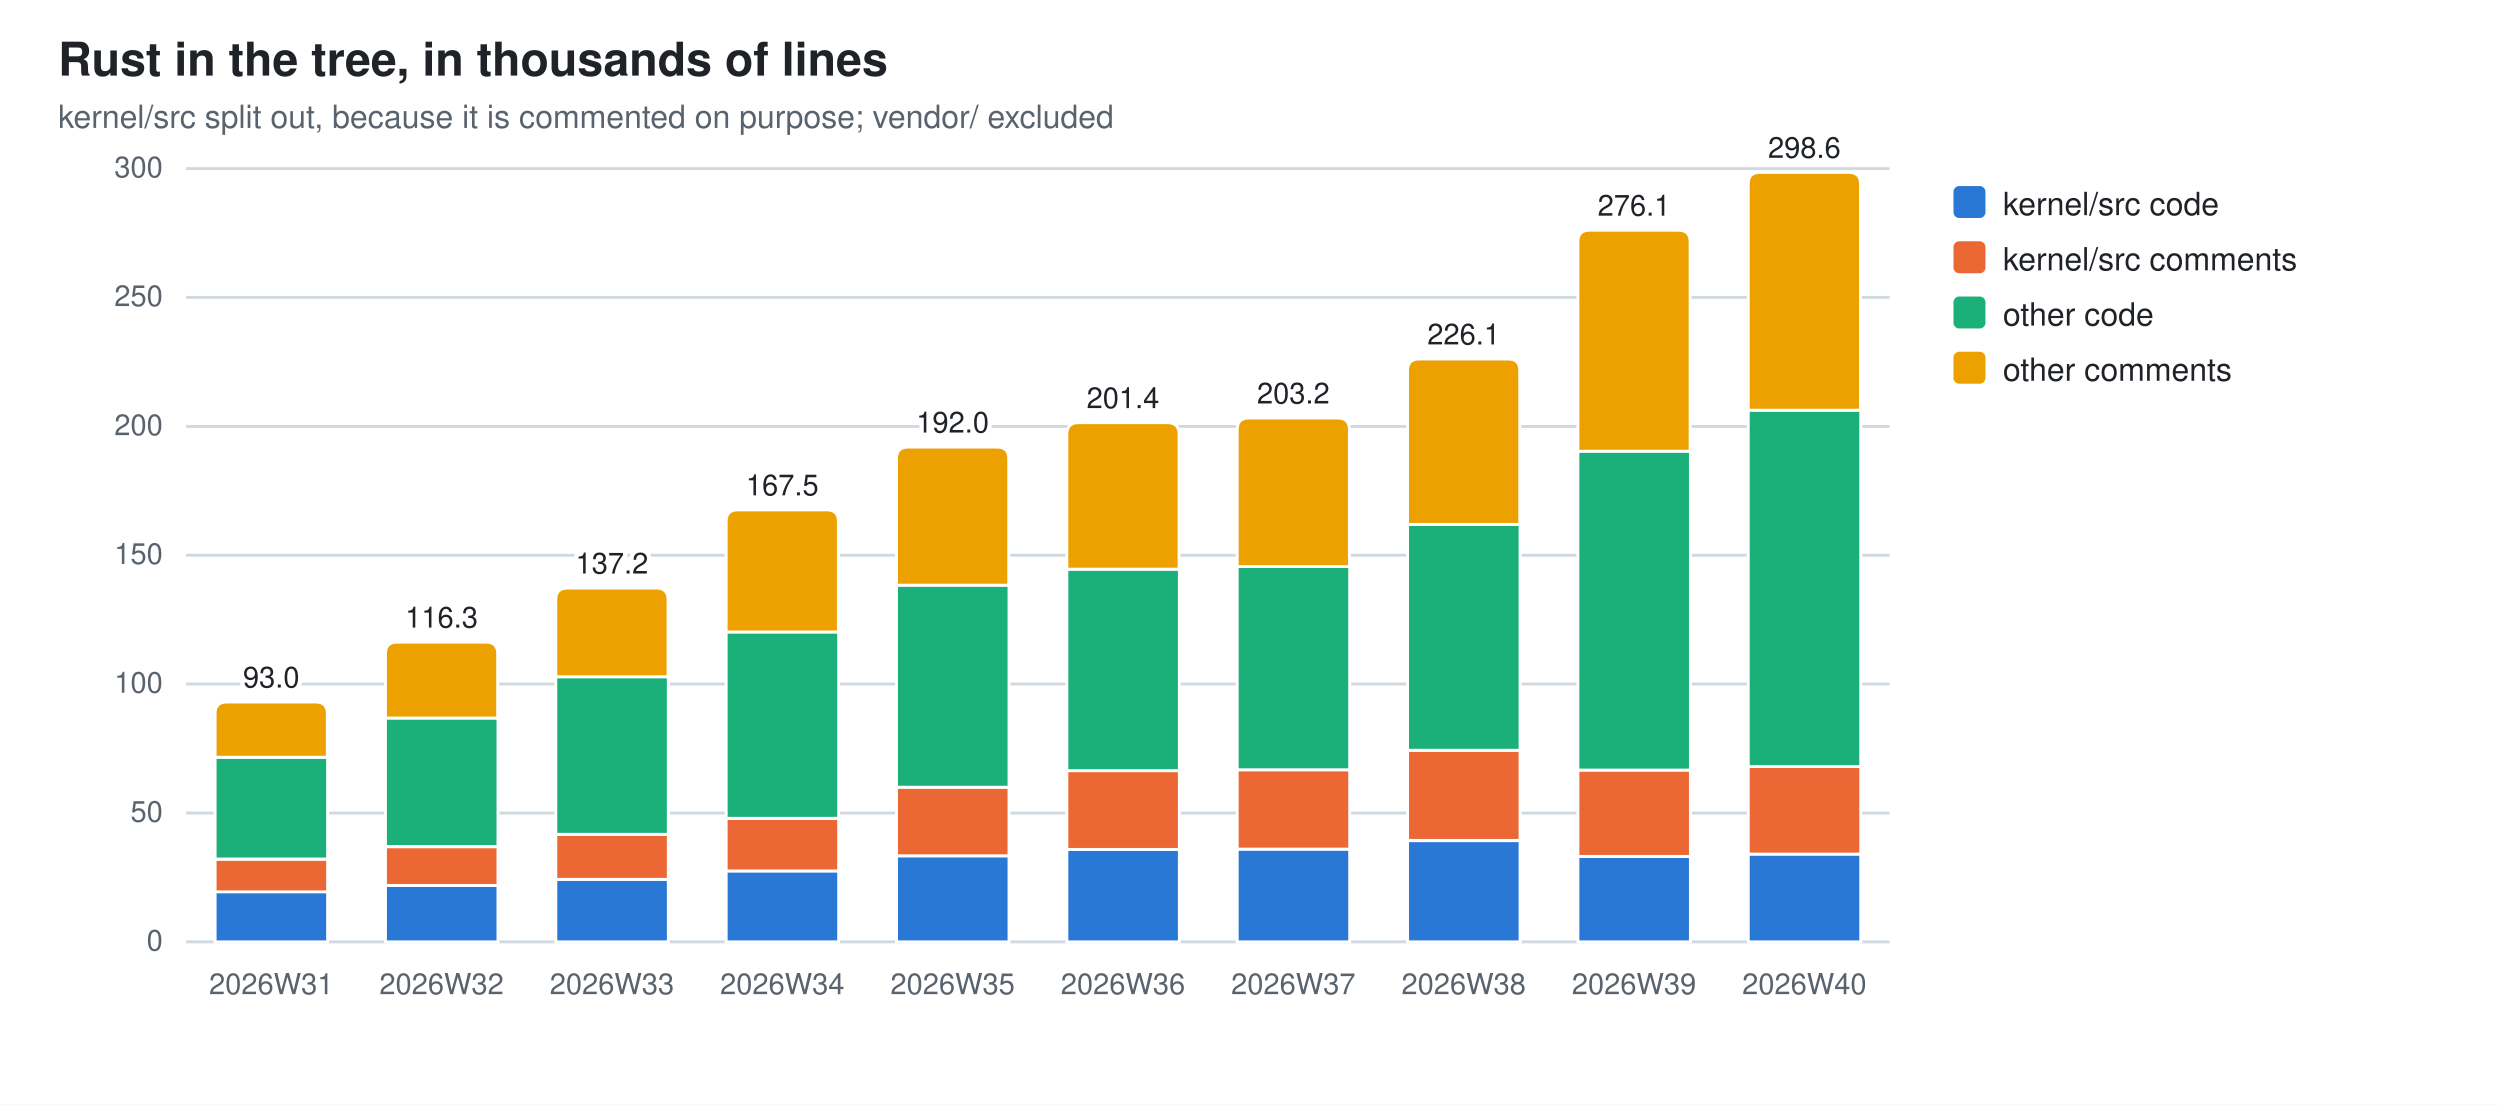
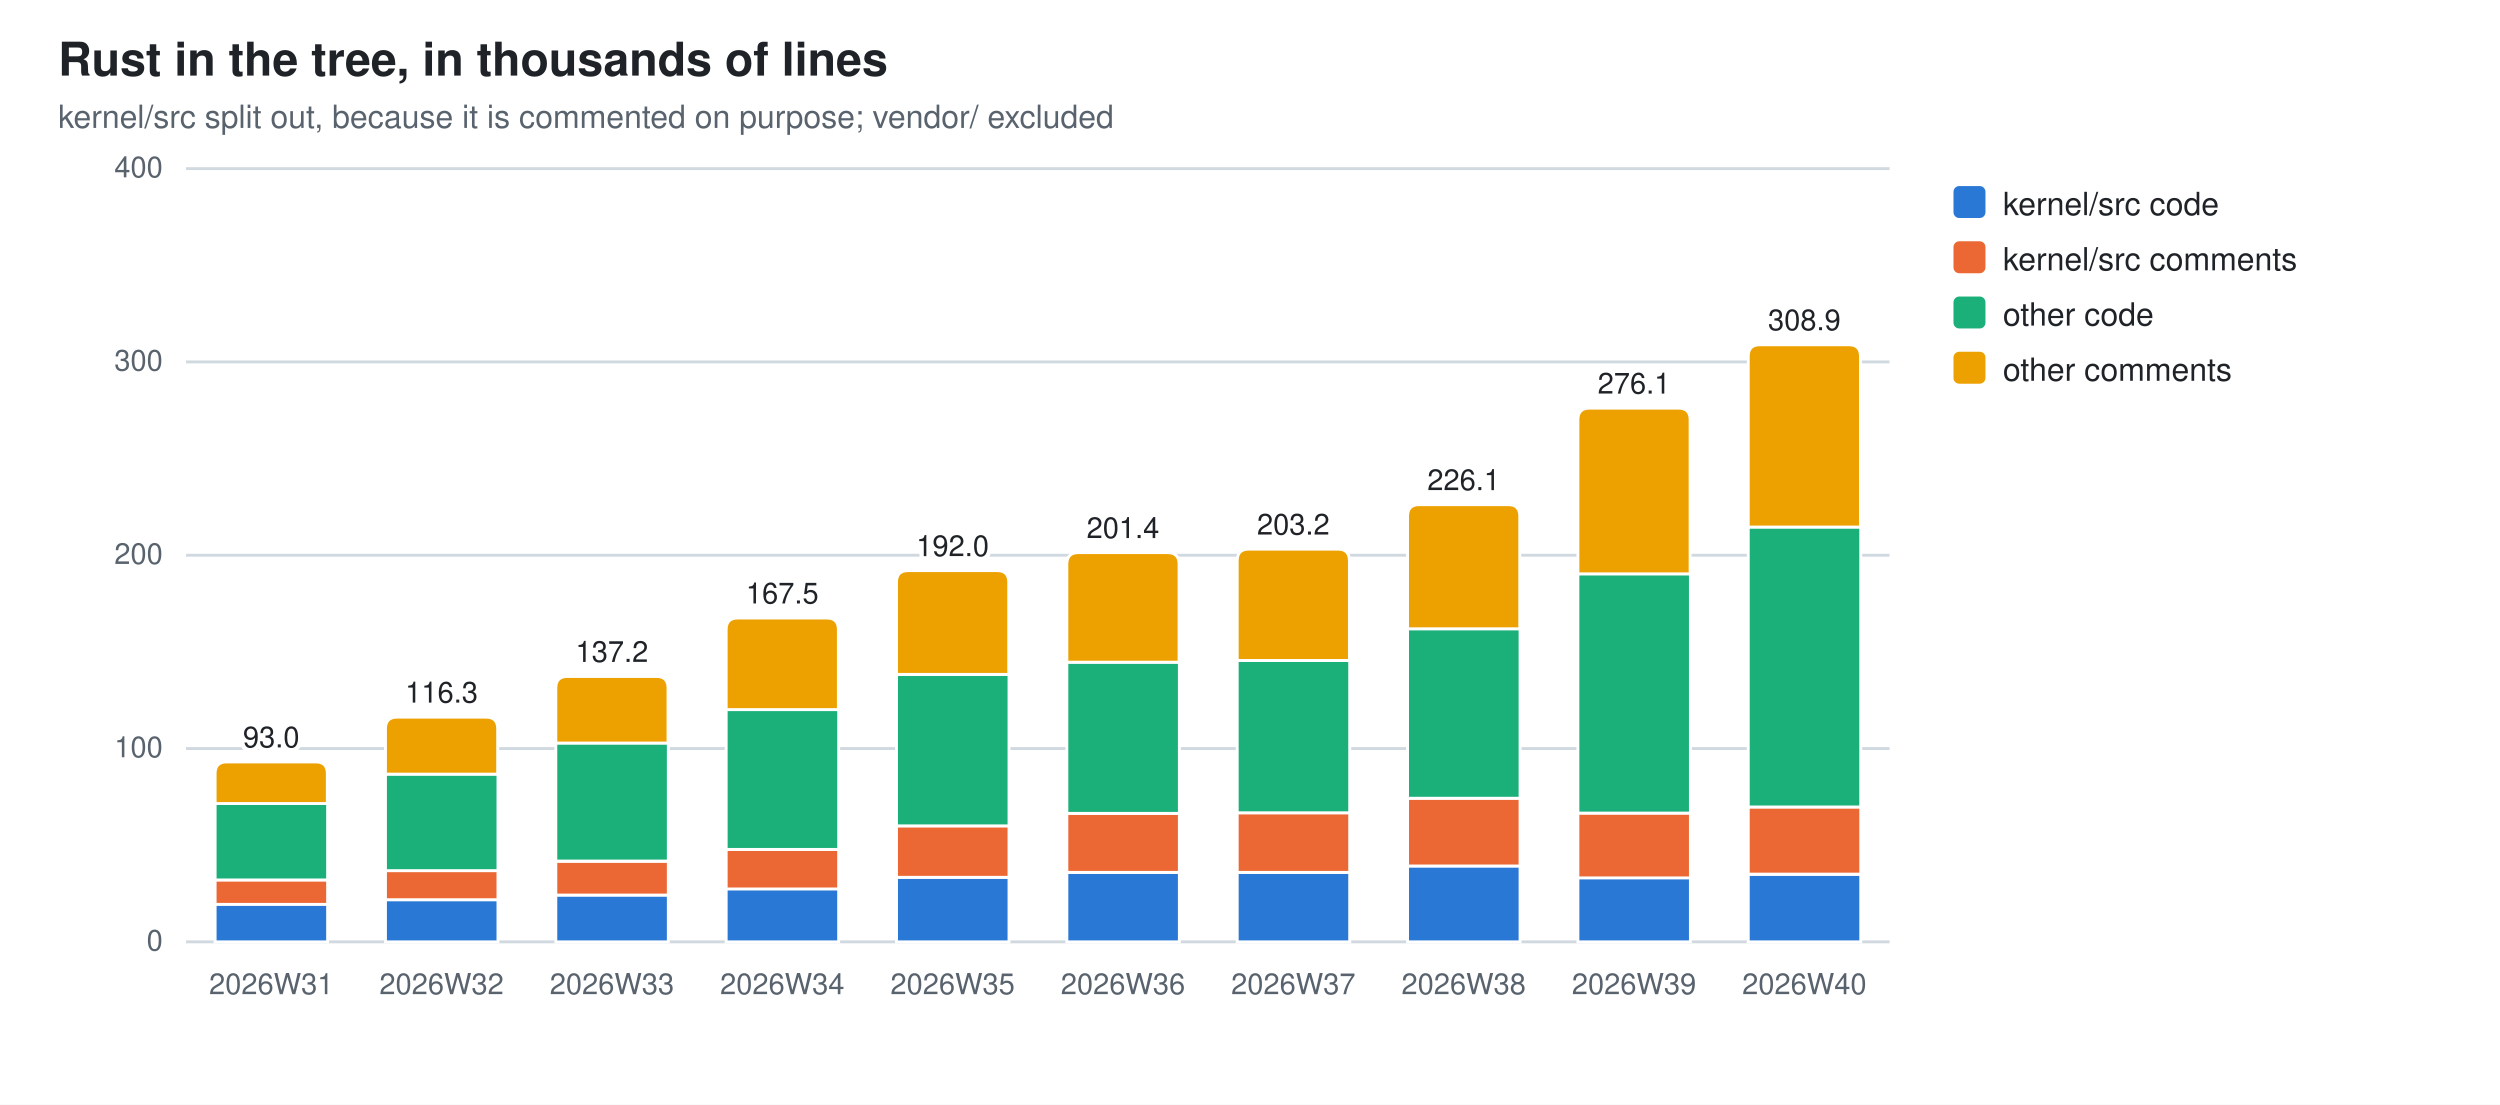
<svg xmlns="http://www.w3.org/2000/svg" width="860" height="380" viewBox="0 0 860 380" role="img" aria-label="Rust in the tree, in thousands of lines">
  <style>
  .bg{fill:#ffffff} .fg{fill:#1f2328} .mut{fill:#59636e} .grid{stroke:#d1d9e0}
  .seg{stroke:#ffffff;stroke-width:1}
  .val{paint-order:stroke;stroke:#ffffff;stroke-width:3px;stroke-linejoin:round}
  .s0{fill:#2a78d6}  .s1{fill:#eb6834}  .s2{fill:#1baf7a}  .s3{fill:#eda100}
  @media (prefers-color-scheme: dark){
    .bg{fill:#0d1117} .fg{fill:#e6edf3} .mut{fill:#9198a1} .grid{stroke:#30363d}
    .seg{stroke:#0d1117} .val{stroke:#0d1117} .s0{fill:#3987e5} .s1{fill:#d95926} .s2{fill:#199e70} .s3{fill:#c98500}}
  text{font-family:-apple-system,BlinkMacSystemFont,"Segoe UI",Helvetica,Arial,sans-serif}
</style>
  <rect class="bg" width="860" height="380" />
  <text class="fg" x="20" y="26" font-size="16" font-weight="600">Rust in the tree, in thousands of lines</text>
  <text class="mut" x="20" y="44" font-size="11">kernel/src split out, because it is commented on purpose; vendor/ excluded</text>
  <line class="grid" x1="64" y1="324.0" x2="650.0" y2="324.0" stroke-width="1" />
  <text class="mut" x="56" y="327.0" font-size="10" text-anchor="end">0</text>
-   <line class="grid" x1="64" y1="279.7" x2="650.0" y2="279.7" stroke-width="1" />
-   <text class="mut" x="56" y="282.7" font-size="10" text-anchor="end">50</text>
-   <line class="grid" x1="64" y1="235.3" x2="650.0" y2="235.3" stroke-width="1" />
-   <text class="mut" x="56" y="238.3" font-size="10" text-anchor="end">100</text>
+   <line class="grid" x1="64" y1="257.5" x2="650.0" y2="257.5" stroke-width="1" />
+   <text class="mut" x="56" y="260.5" font-size="10" text-anchor="end">100</text>
  <line class="grid" x1="64" y1="191.0" x2="650.0" y2="191.0" stroke-width="1" />
-   <text class="mut" x="56" y="194.0" font-size="10" text-anchor="end">150</text>
-   <line class="grid" x1="64" y1="146.7" x2="650.0" y2="146.7" stroke-width="1" />
-   <text class="mut" x="56" y="149.7" font-size="10" text-anchor="end">200</text>
-   <line class="grid" x1="64" y1="102.3" x2="650.0" y2="102.3" stroke-width="1" />
-   <text class="mut" x="56" y="105.3" font-size="10" text-anchor="end">250</text>
+   <text class="mut" x="56" y="194.0" font-size="10" text-anchor="end">200</text>
+   <line class="grid" x1="64" y1="124.5" x2="650.0" y2="124.5" stroke-width="1" />
+   <text class="mut" x="56" y="127.5" font-size="10" text-anchor="end">300</text>
  <line class="grid" x1="64" y1="58.0" x2="650.0" y2="58.0" stroke-width="1" />
-   <text class="mut" x="56" y="61.0" font-size="10" text-anchor="end">300</text>
-   <rect class="seg s0" x="74.0" y="306.7" width="38.7" height="17.3" />
-   <rect class="seg s1" x="74.0" y="295.6" width="38.7" height="11.2" />
-   <rect class="seg s2" x="74.0" y="260.5" width="38.7" height="35.0" />
-   <path class="seg s3" d="M74.0,260.5 V245.5 Q74.0,241.5 78.0,241.5 H108.6 Q112.6,241.5 112.6,245.5 V260.5 Z" />
+   <text class="mut" x="56" y="61.0" font-size="10" text-anchor="end">400</text>
+   <rect class="seg s0" x="74.0" y="311.0" width="38.7" height="13.0" />
+   <rect class="seg s1" x="74.0" y="302.7" width="38.7" height="8.4" />
+   <rect class="seg s2" x="74.0" y="276.4" width="38.7" height="26.3" />
+   <path class="seg s3" d="M74.0,276.4 V266.1 Q74.0,262.1 78.0,262.1 H108.6 Q112.6,262.1 112.6,266.1 V276.4 Z" />
  <text class="mut" x="93.3" y="342" font-size="10" text-anchor="middle">2026W31</text>
-   <text class="fg val" x="93.3" y="236.5" font-size="10" text-anchor="middle">93.0</text>
-   <rect class="seg s0" x="132.6" y="304.6" width="38.7" height="19.4" />
-   <rect class="seg s1" x="132.6" y="291.3" width="38.7" height="13.3" />
-   <rect class="seg s2" x="132.6" y="247.0" width="38.7" height="44.2" />
-   <path class="seg s3" d="M132.6,247.0 V224.9 Q132.6,220.9 136.6,220.9 H167.2 Q171.2,220.9 171.2,224.9 V247.0 Z" />
+   <text class="fg val" x="93.3" y="257.1" font-size="10" text-anchor="middle">93.0</text>
+   <rect class="seg s0" x="132.6" y="309.5" width="38.7" height="14.5" />
+   <rect class="seg s1" x="132.6" y="299.5" width="38.7" height="10.0" />
+   <rect class="seg s2" x="132.6" y="266.3" width="38.7" height="33.2" />
+   <path class="seg s3" d="M132.6,266.3 V250.7 Q132.6,246.7 136.6,246.7 H167.2 Q171.2,246.7 171.2,250.7 V266.3 Z" />
  <text class="mut" x="151.9" y="342" font-size="10" text-anchor="middle">2026W32</text>
-   <text class="fg val" x="151.9" y="215.9" font-size="10" text-anchor="middle">116.3</text>
-   <rect class="seg s0" x="191.2" y="302.5" width="38.7" height="21.5" />
-   <rect class="seg s1" x="191.2" y="287.0" width="38.7" height="15.5" />
-   <rect class="seg s2" x="191.2" y="232.8" width="38.7" height="54.2" />
-   <path class="seg s3" d="M191.2,232.8 V206.3 Q191.2,202.3 195.2,202.3 H225.8 Q229.8,202.3 229.8,206.3 V232.8 Z" />
+   <text class="fg val" x="151.9" y="241.7" font-size="10" text-anchor="middle">116.3</text>
+   <rect class="seg s0" x="191.2" y="307.9" width="38.7" height="16.1" />
+   <rect class="seg s1" x="191.2" y="296.3" width="38.7" height="11.6" />
+   <rect class="seg s2" x="191.2" y="255.6" width="38.7" height="40.6" />
+   <path class="seg s3" d="M191.2,255.6 V236.7 Q191.2,232.7 195.2,232.7 H225.8 Q229.8,232.7 229.8,236.7 V255.6 Z" />
  <text class="mut" x="210.5" y="342" font-size="10" text-anchor="middle">2026W33</text>
-   <text class="fg val" x="210.5" y="197.3" font-size="10" text-anchor="middle">137.2</text>
-   <rect class="seg s0" x="249.8" y="299.6" width="38.7" height="24.4" />
-   <rect class="seg s1" x="249.8" y="281.5" width="38.7" height="18.1" />
-   <rect class="seg s2" x="249.8" y="217.4" width="38.7" height="64.1" />
-   <path class="seg s3" d="M249.8,217.4 V179.4 Q249.8,175.4 253.8,175.4 H284.4 Q288.4,175.4 288.4,179.4 V217.4 Z" />
+   <text class="fg val" x="210.5" y="227.7" font-size="10" text-anchor="middle">137.2</text>
+   <rect class="seg s0" x="249.8" y="305.7" width="38.7" height="18.3" />
+   <rect class="seg s1" x="249.8" y="292.2" width="38.7" height="13.6" />
+   <rect class="seg s2" x="249.8" y="244.1" width="38.7" height="48.1" />
+   <path class="seg s3" d="M249.8,244.1 V216.6 Q249.8,212.6 253.8,212.6 H284.4 Q288.4,212.6 288.4,216.6 V244.1 Z" />
  <text class="mut" x="269.1" y="342" font-size="10" text-anchor="middle">2026W34</text>
-   <text class="fg val" x="269.1" y="170.4" font-size="10" text-anchor="middle">167.5</text>
-   <rect class="seg s0" x="308.4" y="294.4" width="38.7" height="29.6" />
-   <rect class="seg s1" x="308.4" y="270.8" width="38.7" height="23.6" />
-   <rect class="seg s2" x="308.4" y="201.3" width="38.7" height="69.5" />
-   <path class="seg s3" d="M308.4,201.3 V157.8 Q308.4,153.8 312.4,153.8 H343.0 Q347.0,153.8 347.0,157.8 V201.3 Z" />
+   <text class="fg val" x="269.1" y="207.6" font-size="10" text-anchor="middle">167.5</text>
+   <rect class="seg s0" x="308.4" y="301.8" width="38.7" height="22.2" />
+   <rect class="seg s1" x="308.4" y="284.1" width="38.7" height="17.7" />
+   <rect class="seg s2" x="308.4" y="232.0" width="38.7" height="52.1" />
+   <path class="seg s3" d="M308.4,232.0 V200.3 Q308.4,196.3 312.4,196.3 H343.0 Q347.0,196.3 347.0,200.3 V232.0 Z" />
  <text class="mut" x="327.7" y="342" font-size="10" text-anchor="middle">2026W35</text>
-   <text class="fg val" x="327.7" y="148.8" font-size="10" text-anchor="middle">192.0</text>
-   <rect class="seg s0" x="367.0" y="292.2" width="38.7" height="31.8" />
-   <rect class="seg s1" x="367.0" y="265.1" width="38.7" height="27.1" />
-   <rect class="seg s2" x="367.0" y="195.8" width="38.7" height="69.3" />
-   <path class="seg s3" d="M367.0,195.8 V149.4 Q367.0,145.4 371.0,145.4 H401.6 Q405.6,145.4 405.6,149.4 V195.8 Z" />
+   <text class="fg val" x="327.7" y="191.3" font-size="10" text-anchor="middle">192.0</text>
+   <rect class="seg s0" x="367.0" y="300.1" width="38.7" height="23.9" />
+   <rect class="seg s1" x="367.0" y="279.8" width="38.7" height="20.3" />
+   <rect class="seg s2" x="367.0" y="227.8" width="38.7" height="52.0" />
+   <path class="seg s3" d="M367.0,227.8 V194.1 Q367.0,190.1 371.0,190.1 H401.6 Q405.6,190.1 405.6,194.1 V227.8 Z" />
  <text class="mut" x="386.3" y="342" font-size="10" text-anchor="middle">2026W36</text>
-   <text class="fg val" x="386.3" y="140.4" font-size="10" text-anchor="middle">201.4</text>
-   <rect class="seg s0" x="425.6" y="292.1" width="38.7" height="31.9" />
-   <rect class="seg s1" x="425.6" y="264.8" width="38.7" height="27.3" />
-   <rect class="seg s2" x="425.6" y="194.9" width="38.7" height="69.9" />
-   <path class="seg s3" d="M425.6,194.9 V147.8 Q425.6,143.8 429.6,143.8 H460.2 Q464.2,143.8 464.2,147.8 V194.9 Z" />
+   <text class="fg val" x="386.3" y="185.1" font-size="10" text-anchor="middle">201.4</text>
+   <rect class="seg s0" x="425.6" y="300.1" width="38.7" height="23.9" />
+   <rect class="seg s1" x="425.6" y="279.6" width="38.7" height="20.5" />
+   <rect class="seg s2" x="425.6" y="227.2" width="38.7" height="52.4" />
+   <path class="seg s3" d="M425.6,227.2 V192.9 Q425.6,188.9 429.6,188.9 H460.2 Q464.2,188.9 464.2,192.9 V227.2 Z" />
  <text class="mut" x="444.9" y="342" font-size="10" text-anchor="middle">2026W37</text>
-   <text class="fg val" x="444.9" y="138.8" font-size="10" text-anchor="middle">203.2</text>
-   <rect class="seg s0" x="484.2" y="289.2" width="38.7" height="34.8" />
-   <rect class="seg s1" x="484.2" y="258.1" width="38.7" height="31.0" />
-   <rect class="seg s2" x="484.2" y="180.4" width="38.7" height="77.7" />
-   <path class="seg s3" d="M484.2,180.4 V127.5 Q484.2,123.5 488.2,123.5 H518.8 Q522.8,123.5 522.8,127.5 V180.4 Z" />
+   <text class="fg val" x="444.9" y="183.9" font-size="10" text-anchor="middle">203.2</text>
+   <rect class="seg s0" x="484.2" y="297.9" width="38.7" height="26.1" />
+   <rect class="seg s1" x="484.2" y="274.6" width="38.7" height="23.3" />
+   <rect class="seg s2" x="484.2" y="216.3" width="38.7" height="58.3" />
+   <path class="seg s3" d="M484.2,216.3 V177.6 Q484.2,173.6 488.2,173.6 H518.8 Q522.8,173.6 522.8,177.6 V216.3 Z" />
  <text class="mut" x="503.5" y="342" font-size="10" text-anchor="middle">2026W38</text>
-   <text class="fg val" x="503.5" y="118.5" font-size="10" text-anchor="middle">226.1</text>
-   <rect class="seg s0" x="542.8" y="294.6" width="38.7" height="29.4" />
-   <rect class="seg s1" x="542.8" y="264.9" width="38.7" height="29.7" />
-   <rect class="seg s2" x="542.8" y="155.2" width="38.7" height="109.7" />
-   <path class="seg s3" d="M542.8,155.2 V83.2 Q542.8,79.2 546.8,79.2 H577.4 Q581.4,79.2 581.4,83.2 V155.2 Z" />
+   <text class="fg val" x="503.5" y="168.6" font-size="10" text-anchor="middle">226.1</text>
+   <rect class="seg s0" x="542.8" y="301.9" width="38.7" height="22.1" />
+   <rect class="seg s1" x="542.8" y="279.7" width="38.7" height="22.3" />
+   <rect class="seg s2" x="542.8" y="197.4" width="38.7" height="82.3" />
+   <path class="seg s3" d="M542.8,197.4 V144.4 Q542.8,140.4 546.8,140.4 H577.4 Q581.4,140.4 581.4,144.4 V197.4 Z" />
  <text class="mut" x="562.1" y="342" font-size="10" text-anchor="middle">2026W39</text>
-   <text class="fg val" x="562.1" y="74.2" font-size="10" text-anchor="middle">276.1</text>
-   <rect class="seg s0" x="601.4" y="293.8" width="38.7" height="30.2" />
-   <rect class="seg s1" x="601.4" y="263.6" width="38.7" height="30.2" />
-   <rect class="seg s2" x="601.4" y="141.1" width="38.7" height="122.6" />
-   <path class="seg s3" d="M601.4,141.1 V63.3 Q601.4,59.3 605.4,59.3 H636.0 Q640.0,59.3 640.0,63.3 V141.1 Z" />
+   <text class="fg val" x="562.1" y="135.4" font-size="10" text-anchor="middle">276.1</text>
+   <rect class="seg s0" x="601.4" y="300.8" width="38.7" height="23.2" />
+   <rect class="seg s1" x="601.4" y="277.6" width="38.7" height="23.1" />
+   <rect class="seg s2" x="601.4" y="181.3" width="38.7" height="96.3" />
+   <path class="seg s3" d="M601.4,181.3 V122.6 Q601.4,118.6 605.4,118.6 H636.0 Q640.0,118.6 640.0,122.6 V181.3 Z" />
  <text class="mut" x="620.7" y="342" font-size="10" text-anchor="middle">2026W40</text>
-   <text class="fg val" x="620.7" y="54.3" font-size="10" text-anchor="middle">298.6</text>
+   <text class="fg val" x="620.7" y="113.6" font-size="10" text-anchor="middle">308.9</text>
  <rect class="s0" x="672" y="64" width="11" height="11" rx="2" />
  <text class="fg" y="74" font-size="11">
    <tspan x="689" dy="0">kernel/src code</tspan>
  </text>
  <rect class="s1" x="672" y="83" width="11" height="11" rx="2" />
  <text class="fg" y="93" font-size="11">
    <tspan x="689" dy="0">kernel/src comments</tspan>
  </text>
  <rect class="s2" x="672" y="102" width="11" height="11" rx="2" />
  <text class="fg" y="112" font-size="11">
    <tspan x="689" dy="0">other code</tspan>
  </text>
  <rect class="s3" x="672" y="121" width="11" height="11" rx="2" />
  <text class="fg" y="131" font-size="11">
    <tspan x="689" dy="0">other comments</tspan>
  </text>
</svg>
